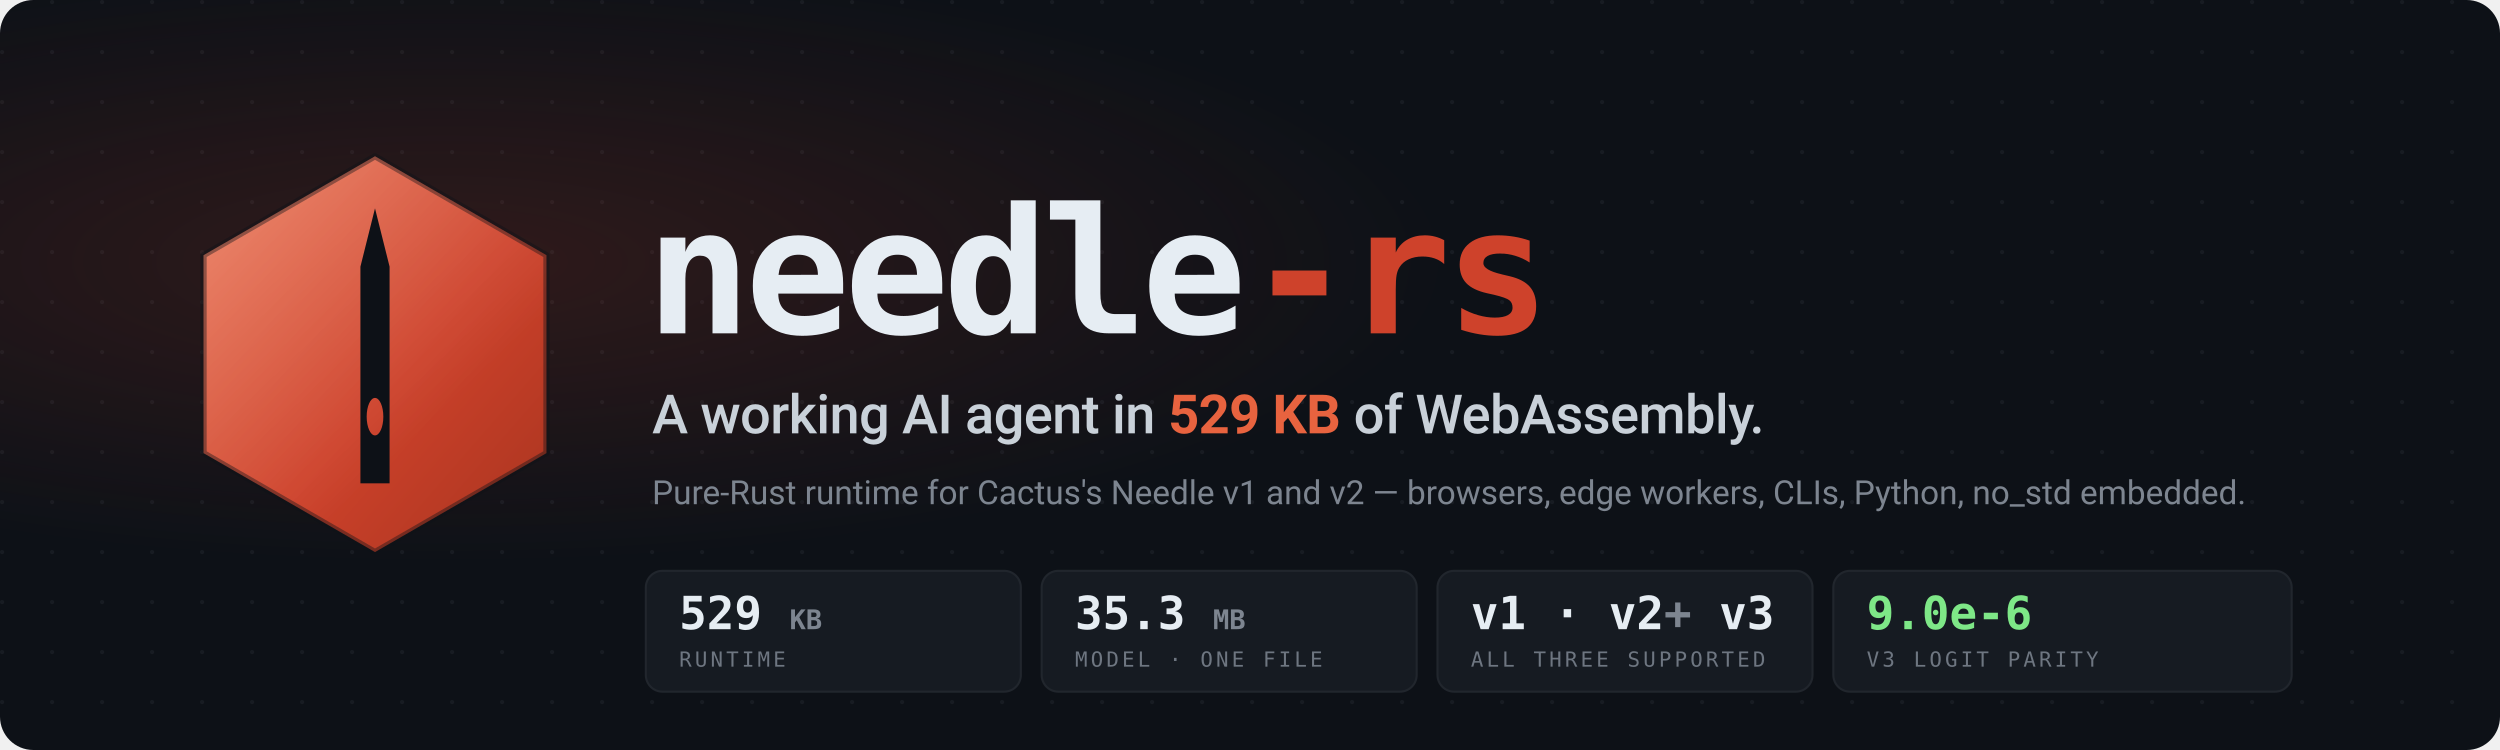
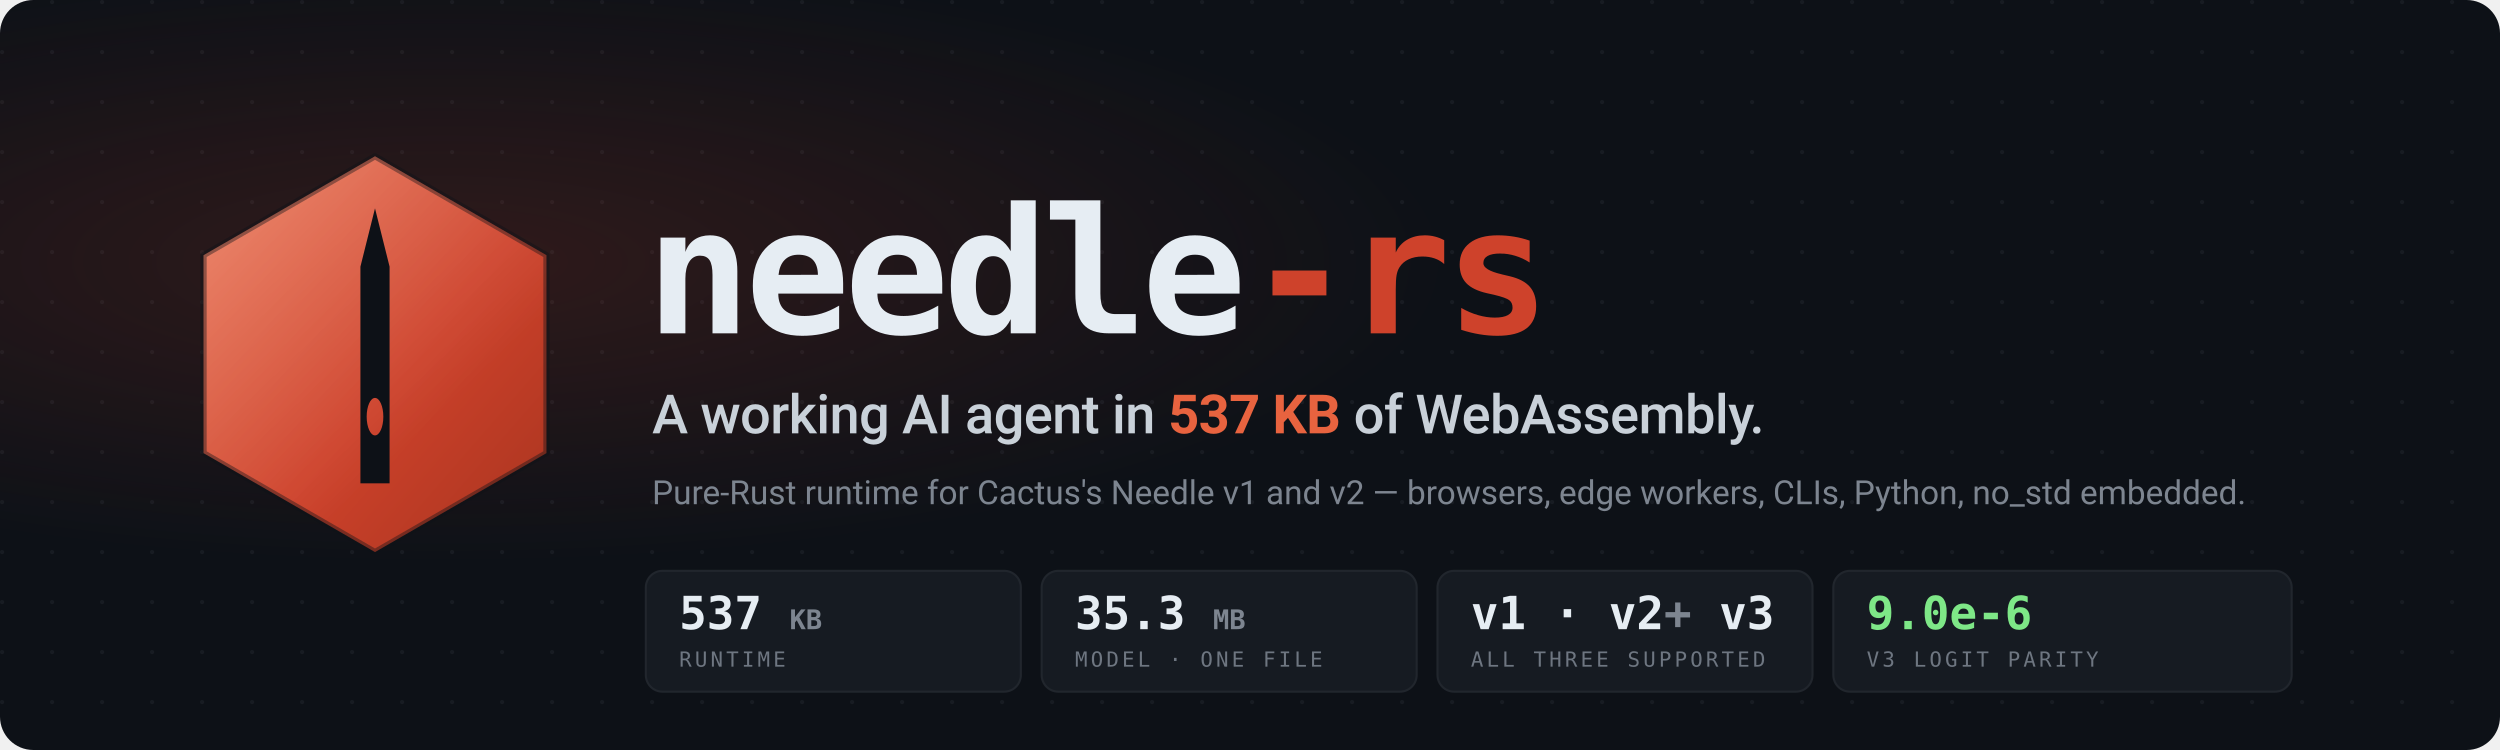
- <svg xmlns="http://www.w3.org/2000/svg" viewBox="0 0 1200 360" width="1200" height="360" role="img" aria-label="needle-rs — a working AI agent in 529 KB of WebAssembly, supporting Needle v1, v2 and v3">
+ <svg xmlns="http://www.w3.org/2000/svg" viewBox="0 0 1200 360" width="1200" height="360" role="img" aria-label="needle-rs — a working AI agent in 537 KB of WebAssembly, supporting Needle v1, v2 and v3">
  <defs>
    <linearGradient id="hexGrad" x1="0%" y1="0%" x2="100%" y2="100%">
      <stop offset="0%" stop-color="#E8633F" />
      <stop offset="55%" stop-color="#CE422B" />
      <stop offset="100%" stop-color="#A8341F" />
    </linearGradient>
    <linearGradient id="hexShine" x1="25%" y1="0%" x2="75%" y2="60%">
      <stop offset="0%" stop-color="#FFFFFF" stop-opacity="0.22" />
      <stop offset="100%" stop-color="#FFFFFF" stop-opacity="0" />
    </linearGradient>
    <radialGradient id="bgGlow" cx="18%" cy="35%" r="40%">
      <stop offset="0%" stop-color="#CE422B" stop-opacity="0.18" />
      <stop offset="100%" stop-color="#CE422B" stop-opacity="0" />
    </radialGradient>
    <pattern id="dotGrid" x="0" y="0" width="24" height="24" patternUnits="userSpaceOnUse">
      <circle cx="1" cy="1" r="1" fill="#21262D" />
    </pattern>
    <mask id="needleEye">
      <rect width="100%" height="100%" fill="white" />
      <ellipse cx="180" cy="200" rx="4" ry="9" fill="black" />
    </mask>
  </defs>
  <rect width="1200" height="360" rx="16" fill="#0D1117" />
  <rect width="1200" height="360" rx="16" fill="url(#dotGrid)" opacity="0.5" />
  <rect width="1200" height="360" rx="16" fill="url(#bgGlow)" />
  <polygon points="180,75 262.3,122.5 262.3,217.5 180,265 97.7,217.5 97.7,122.5" fill="url(#hexGrad)" />
  <polygon points="180,75 262.3,122.5 262.3,217.5 180,265 97.7,217.5 97.7,122.5" fill="url(#hexShine)" />
  <polygon points="180,75 262.3,122.5 262.3,217.5 180,265 97.7,217.5 97.7,122.5" fill="none" stroke="#0D1117" stroke-width="3" stroke-linejoin="round" opacity="0.4" />
  <path d="M 180 100 L 173 128 L 173 232 L 187 232 L 187 128 Z" fill="#0D1117" mask="url(#needleEye)" />
  <text x="310" y="160" font-family="ui-monospace, 'JetBrains Mono', 'Fira Code', 'SF Mono', Menlo, Consolas, monospace" font-size="84" font-weight="700" letter-spacing="-3" fill="#E6EDF3">needle<tspan fill="#CE422B">-rs</tspan>
  </text>
-   <text x="313" y="208" font-family="ui-sans-serif, system-ui, -apple-system, 'Segoe UI', Roboto, sans-serif" font-size="26" font-weight="500" fill="#C9D1D9" letter-spacing="-0.3">A working AI agent in <tspan fill="#E8633F" font-weight="600">529 KB</tspan> of WebAssembly.</text>
+   <text x="313" y="208" font-family="ui-sans-serif, system-ui, -apple-system, 'Segoe UI', Roboto, sans-serif" font-size="26" font-weight="500" fill="#C9D1D9" letter-spacing="-0.3">A working AI agent in <tspan fill="#E8633F" font-weight="600">537 KB</tspan> of WebAssembly.</text>
  <text x="313" y="242" font-family="ui-sans-serif, system-ui, -apple-system, 'Segoe UI', Roboto, sans-serif" font-size="16" font-weight="400" fill="#7D8590">Pure-Rust runtime for Cactus's Needle v1 and v2 — browsers, edge workers, CLIs, Python, no_std embedded.</text>
  <g transform="translate(310, 274)">
    <rect width="180" height="58" rx="8" fill="#161B22" stroke="#21262D" stroke-width="1" />
-     <text x="16" y="28" font-family="ui-monospace, 'JetBrains Mono', monospace" font-size="22" font-weight="600" fill="#E6EDF3">529 <tspan font-size="13" fill="#7D8590">KB</tspan>
+     <text x="16" y="28" font-family="ui-monospace, 'JetBrains Mono', monospace" font-size="22" font-weight="600" fill="#E6EDF3">537 <tspan font-size="13" fill="#7D8590">KB</tspan>
    </text>
    <text x="16" y="46" font-family="ui-monospace, monospace" font-size="10" font-weight="500" fill="#6E7681" letter-spacing="1.5">RUNTIME</text>
  </g>
  <g transform="translate(500, 274)">
    <rect width="180" height="58" rx="8" fill="#161B22" stroke="#21262D" stroke-width="1" />
    <text x="16" y="28" font-family="ui-monospace, monospace" font-size="22" font-weight="600" fill="#E6EDF3">35.3 <tspan font-size="13" fill="#7D8590">MB</tspan>
    </text>
    <text x="16" y="46" font-family="ui-monospace, monospace" font-size="10" font-weight="500" fill="#6E7681" letter-spacing="1.5">MODEL · ONE FILE</text>
  </g>
  <g transform="translate(690, 274)">
    <rect width="180" height="58" rx="8" fill="#161B22" stroke="#21262D" stroke-width="1" />
    <text x="16" y="28" font-family="ui-monospace, monospace" font-size="22" font-weight="600" fill="#E6EDF3">v1 · v2<tspan fill="#7D8590">+</tspan> v3</text>
    <text x="16" y="46" font-family="ui-monospace, monospace" font-size="10" font-weight="500" fill="#6E7681" letter-spacing="1.5">ALL THREE SUPPORTED</text>
  </g>
  <g transform="translate(880, 274)">
    <rect width="220" height="58" rx="8" fill="#161B22" stroke="#21262D" stroke-width="1" />
    <text x="16" y="28" font-family="ui-monospace, monospace" font-size="22" font-weight="600" fill="#7EE787">9.0e-6</text>
    <text x="16" y="46" font-family="ui-monospace, monospace" font-size="10" font-weight="500" fill="#6E7681" letter-spacing="1.5">V3 LOGIT PARITY</text>
  </g>
</svg>
